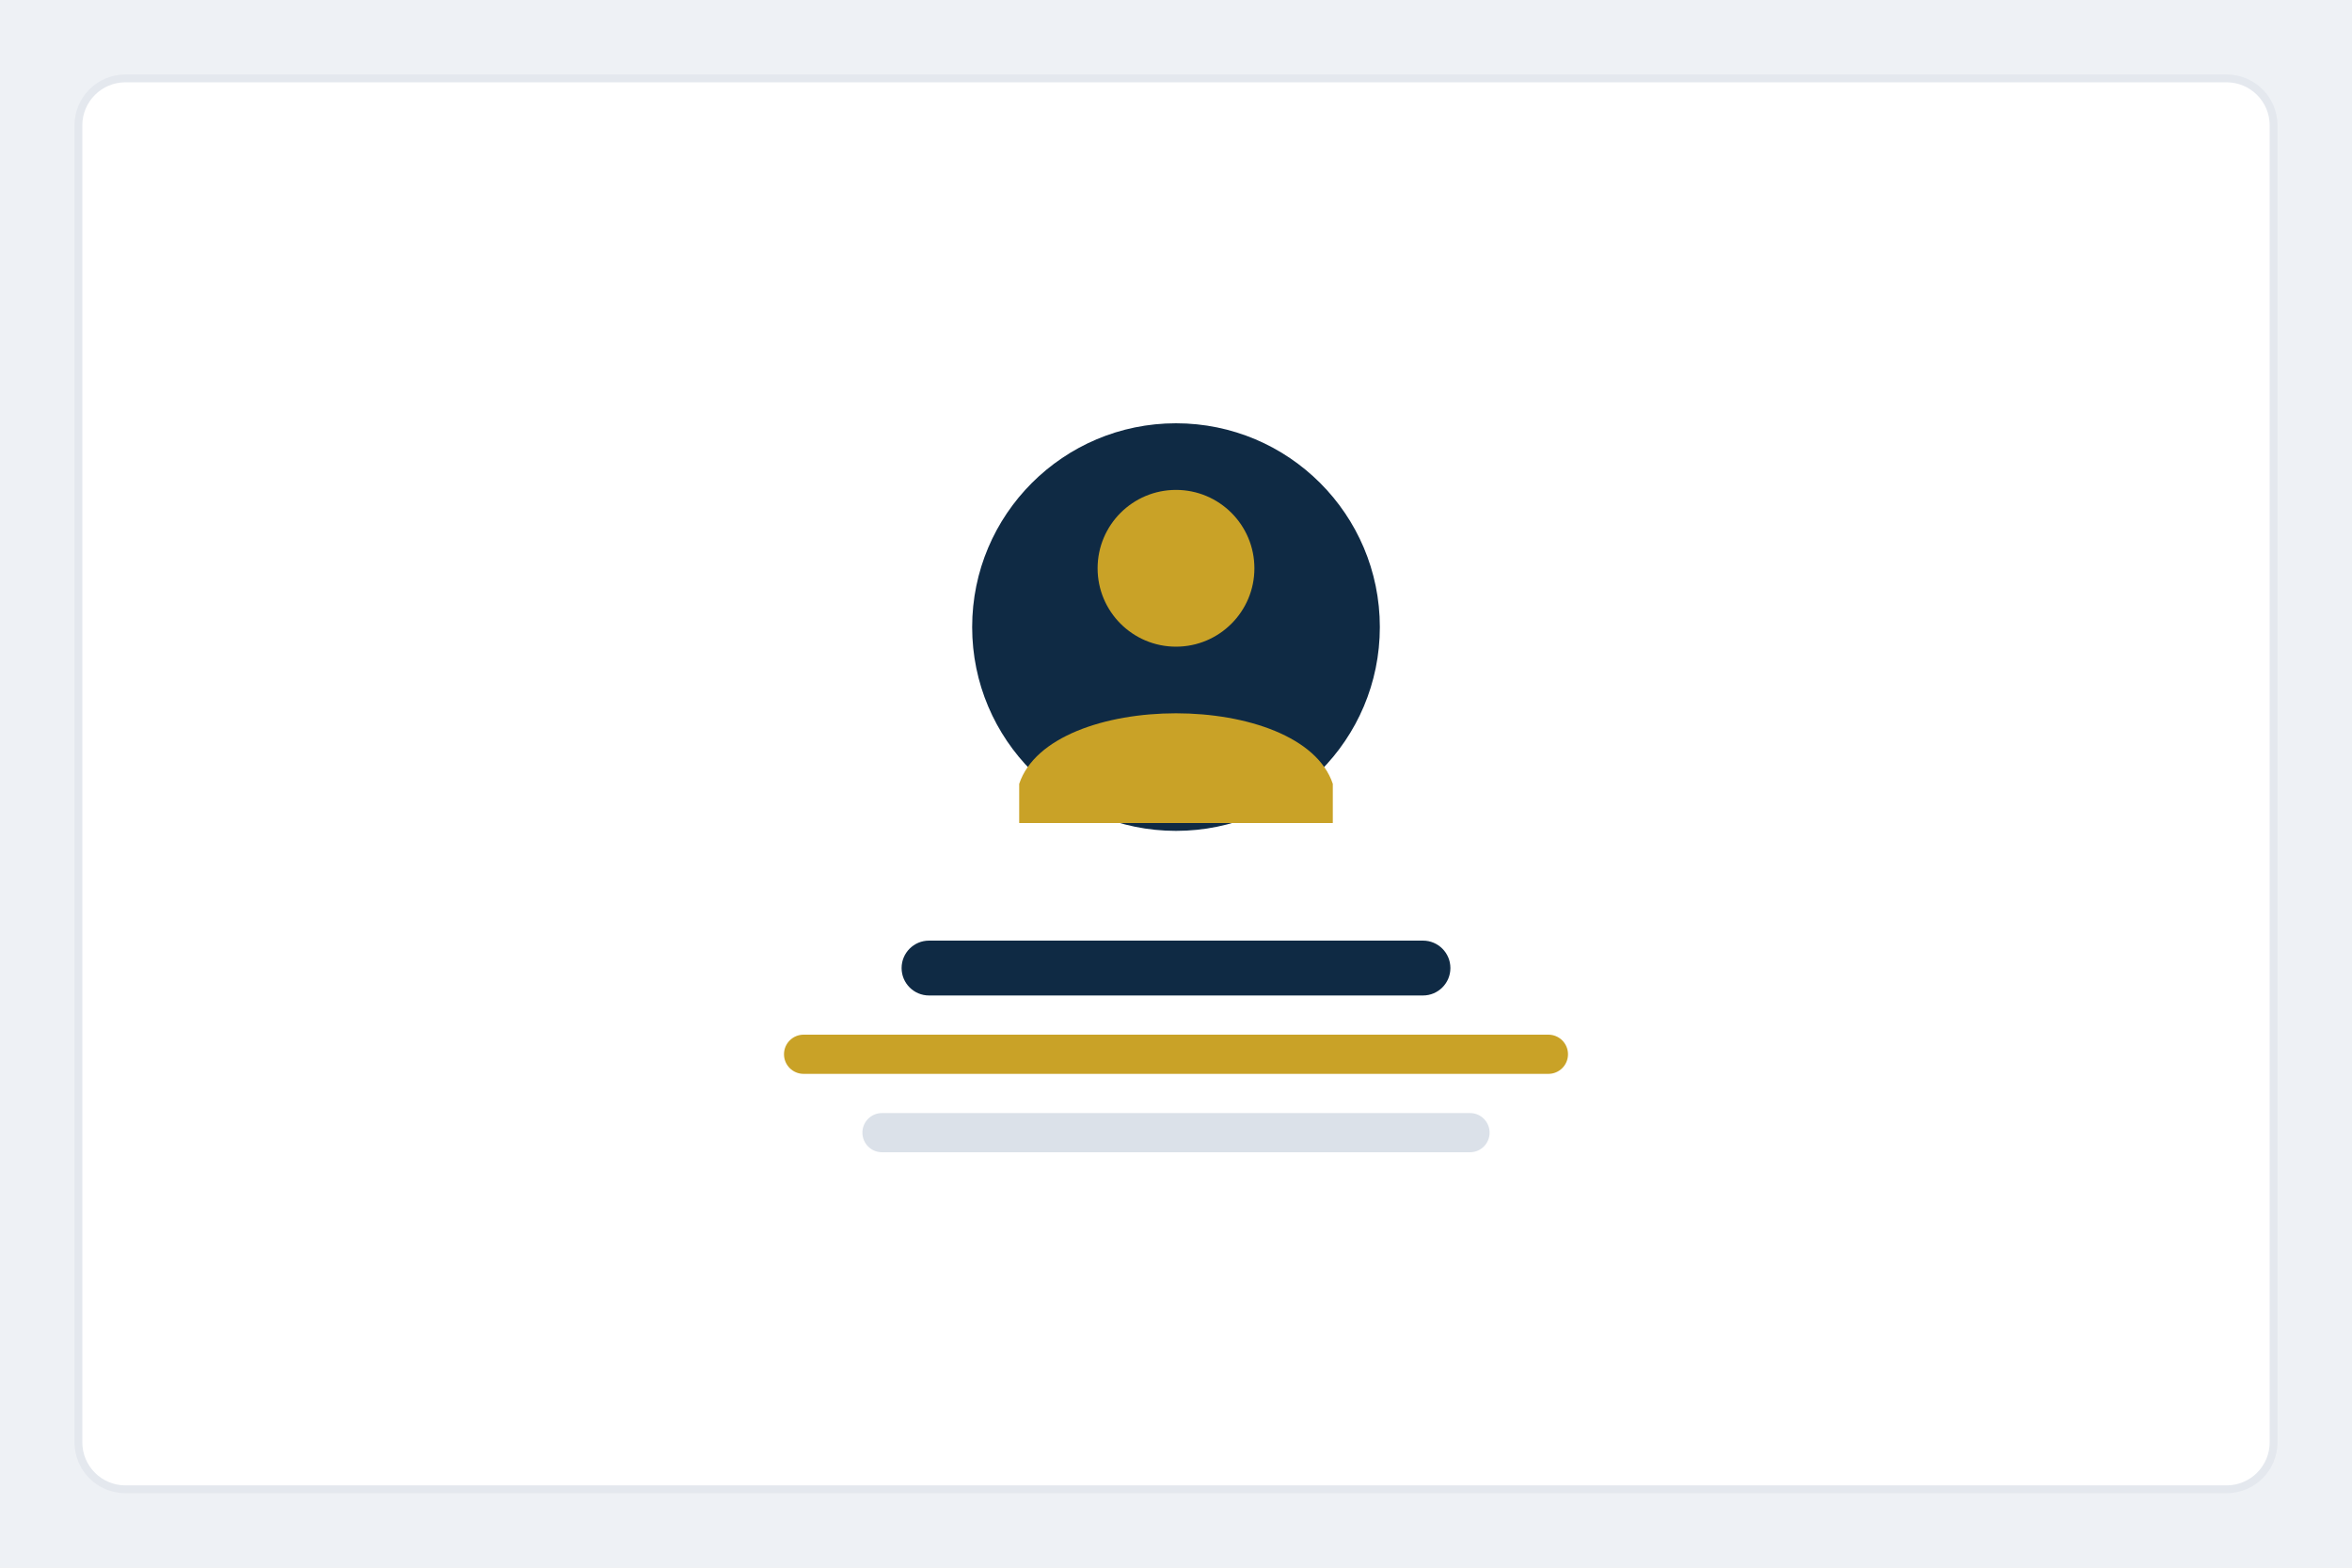
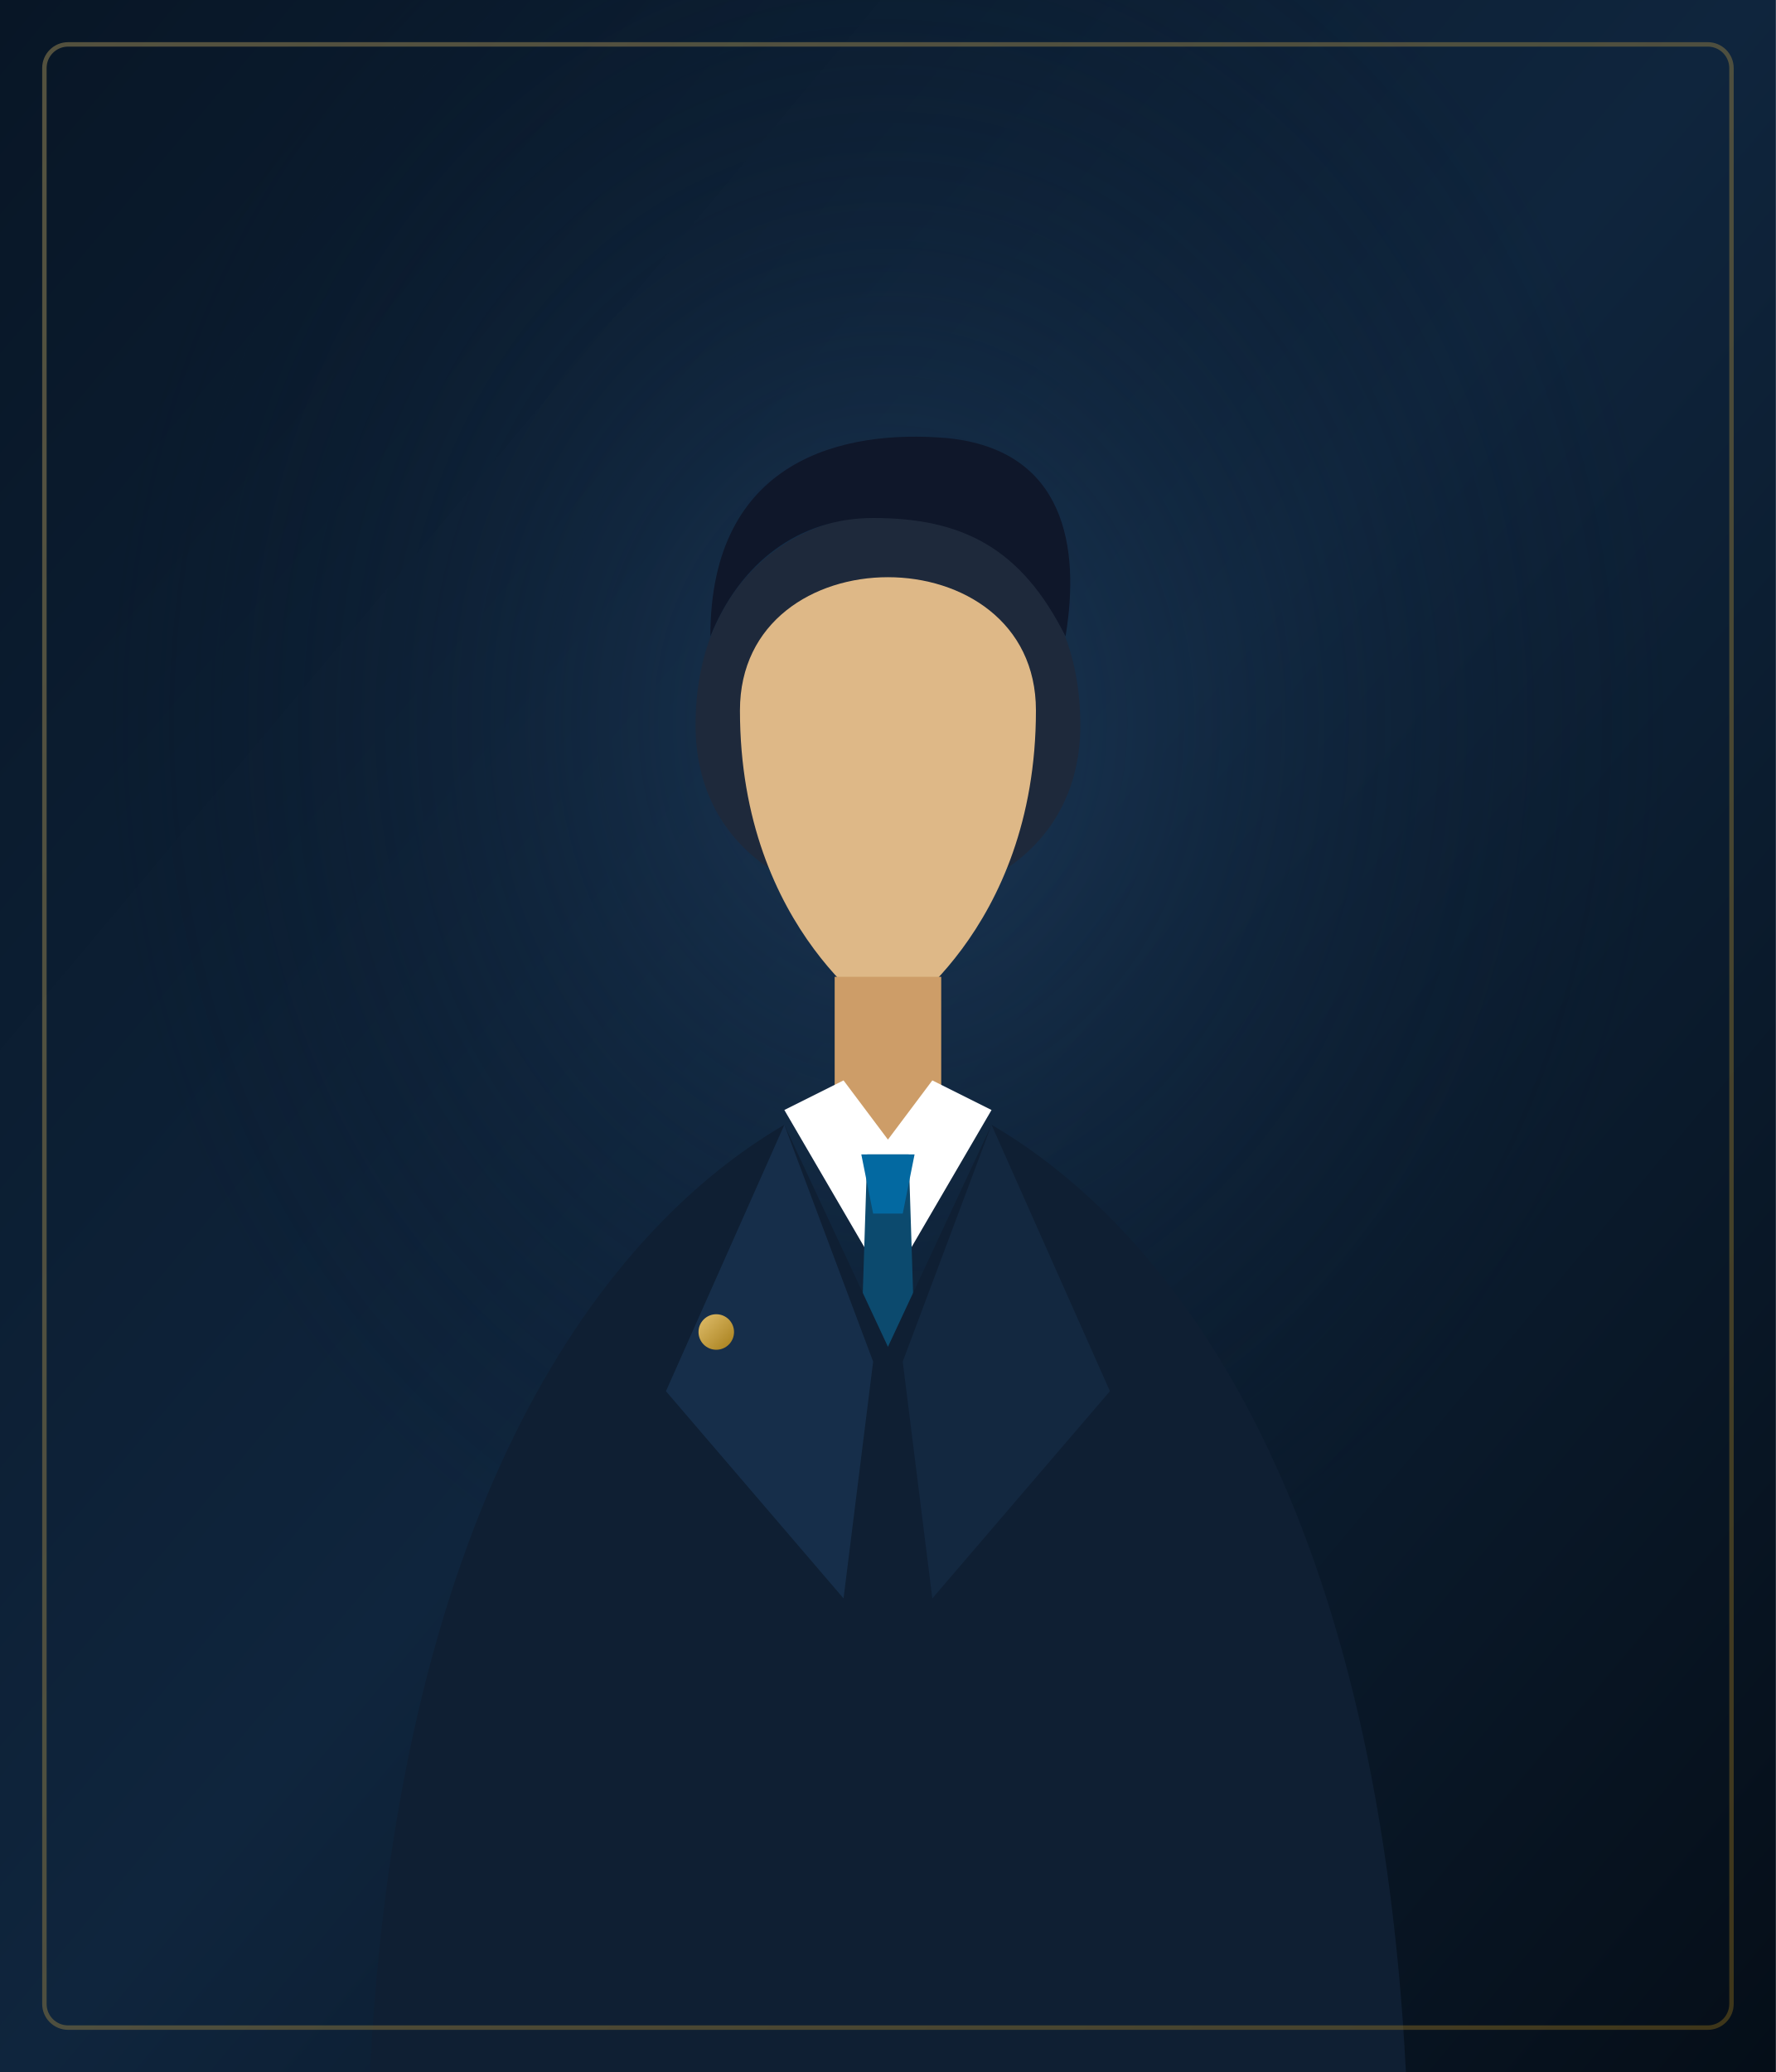
- <svg xmlns="http://www.w3.org/2000/svg" width="600" height="400" viewBox="0 0 600 400">
-   <rect width="600" height="400" fill="#eef1f5" />
-   <rect x="20" y="20" width="560" height="360" rx="12" fill="#ffffff" stroke="#e4e8ee" stroke-width="2" />
-   <circle cx="300" cy="160" r="52" fill="#0f2a44" />
-   <circle cx="300" cy="145" r="20" fill="#c9a227" />
-   <path d="M260 200c8-24 72-24 80 0v10H260z" fill="#c9a227" />
-   <rect x="230" y="240" width="140" height="14" rx="7" fill="#0f2a44" />
-   <rect x="200" y="264" width="200" height="10" rx="5" fill="#c9a227" />
-   <rect x="220" y="284" width="160" height="10" rx="5" fill="#dbe1e9" />
+ <svg xmlns="http://www.w3.org/2000/svg" viewBox="0 0 600 700" width="600" height="700">
+   <defs>
+     <linearGradient id="bgGrad2" x1="0%" y1="0%" x2="100%" y2="100%">
+       <stop offset="0%" stop-color="#081626" />
+       <stop offset="50%" stop-color="#0f253d" />
+       <stop offset="100%" stop-color="#050e18" />
+     </linearGradient>
+     <radialGradient id="portraitGlow2" cx="50%" cy="35%" r="45%">
+       <stop offset="0%" stop-color="#244569" stop-opacity="0.6" />
+       <stop offset="100%" stop-color="#081626" stop-opacity="0" />
+     </radialGradient>
+     <linearGradient id="goldPin2" x1="0%" y1="0%" x2="100%" y2="100%">
+       <stop offset="0%" stop-color="#e0be6c" />
+       <stop offset="100%" stop-color="#a67e1a" />
+     </linearGradient>
+   </defs>
+   <rect width="600" height="700" fill="url(#bgGrad2)" />
+   <rect width="600" height="700" fill="url(#portraitGlow2)" />
+   <g transform="translate(0, 30)">
+     <path d="M 235,215 C 235,120 365,120 365,215 C 365,295 235,295 235,215 Z" fill="#1e293b" />
+     <path d="M 250,210 C 250,150 350,150 350,210 C 350,285 300,315 300,315 C 300,315 250,285 250,210 Z" fill="#deb887" />
+     <path d="M 240,185 C 240,125 285,115 320,118 C 360,122 365,155 360,185 C 345,155 325,145 295,145 C 270,145 250,160 240,185 Z" fill="#0f172a" />
+     <rect x="282" y="300" width="36" height="55" fill="#cd9d68" />
+     <polygon points="265,345 300,405 335,345 315,335 300,355 285,335" fill="#ffffff" />
+     <polygon points="293,360 307,360 311,485 300,515 289,485" fill="#0c4a6e" />
+     <polygon points="291,360 309,360 305,380 295,380" fill="#0369a1" />
+     <path d="M 125,670 C 135,475 205,385 265,350 L 300,425 L 335,350 C 395,385 465,475 475,670 Z" fill="#0f1f33" />
+     <polygon points="265,350 225,440 285,510 295,430" fill="#162e4a" />
+     <polygon points="335,350 375,440 315,510 305,430" fill="#132840" />
+     <circle cx="242" cy="420" r="6" fill="url(#goldPin2)" />
+   </g>
+   <rect x="15" y="15" width="570" height="670" rx="8" fill="none" stroke="url(#goldPin2)" stroke-width="1.5" opacity="0.35" />
</svg>
